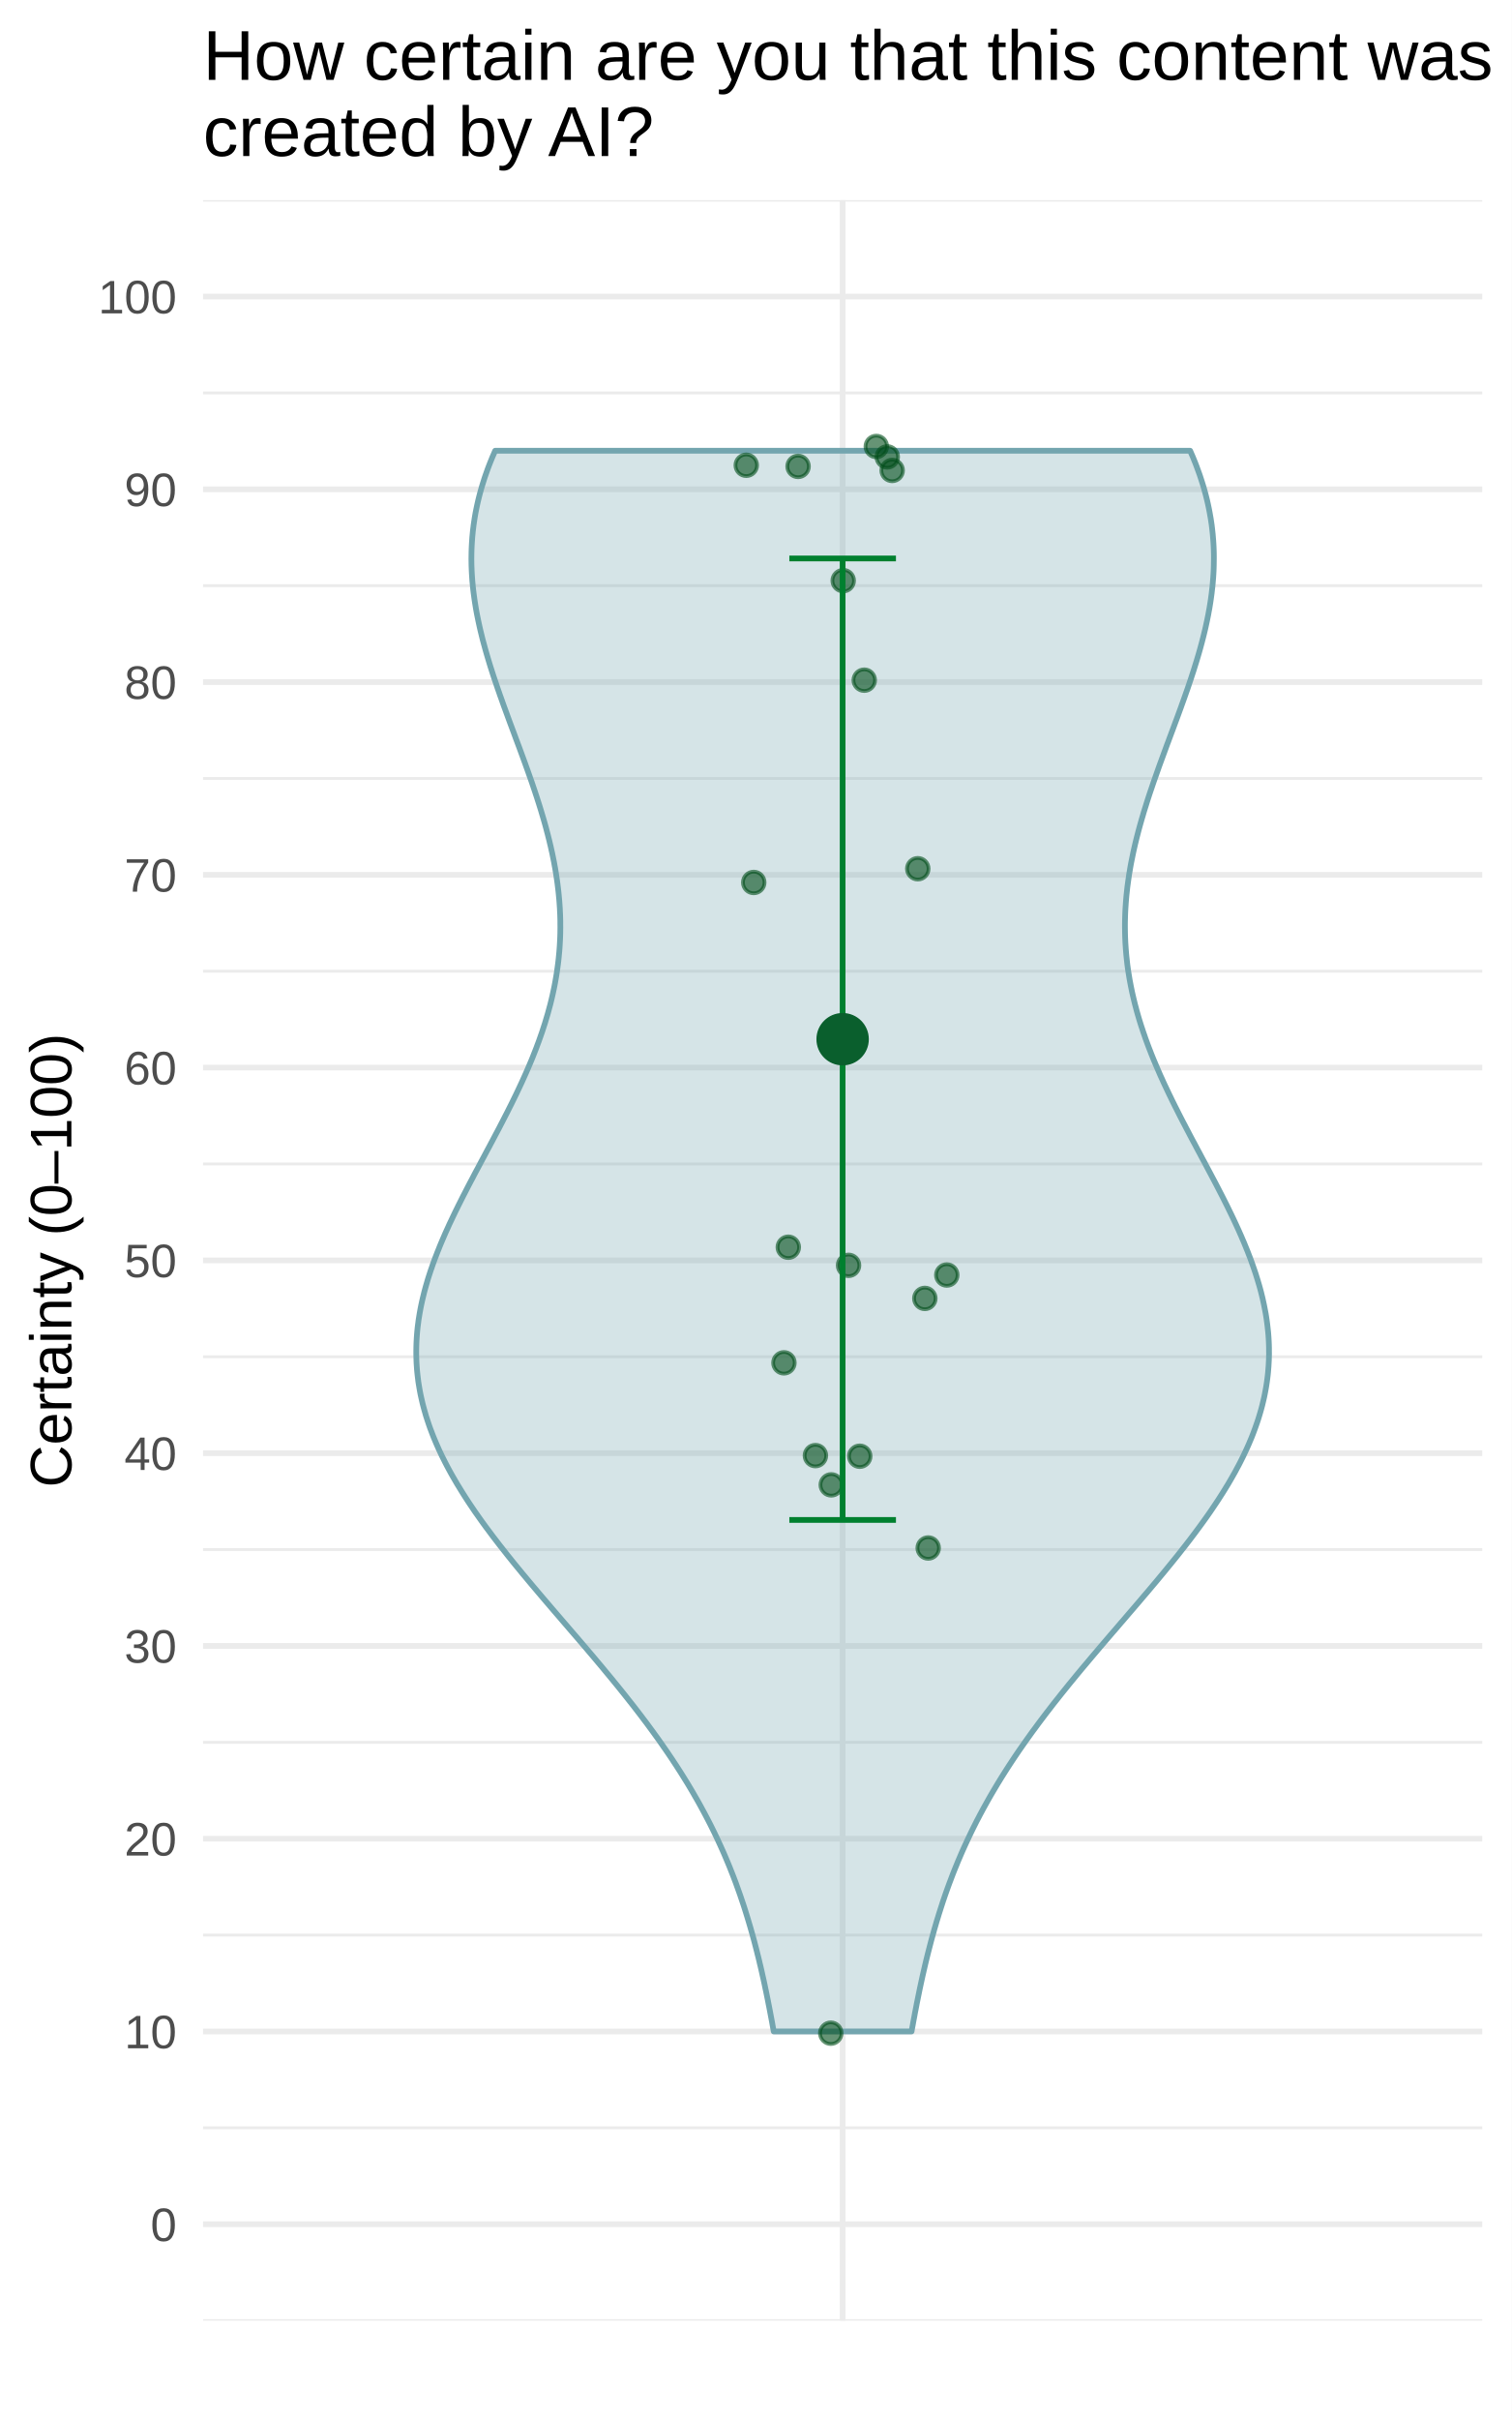
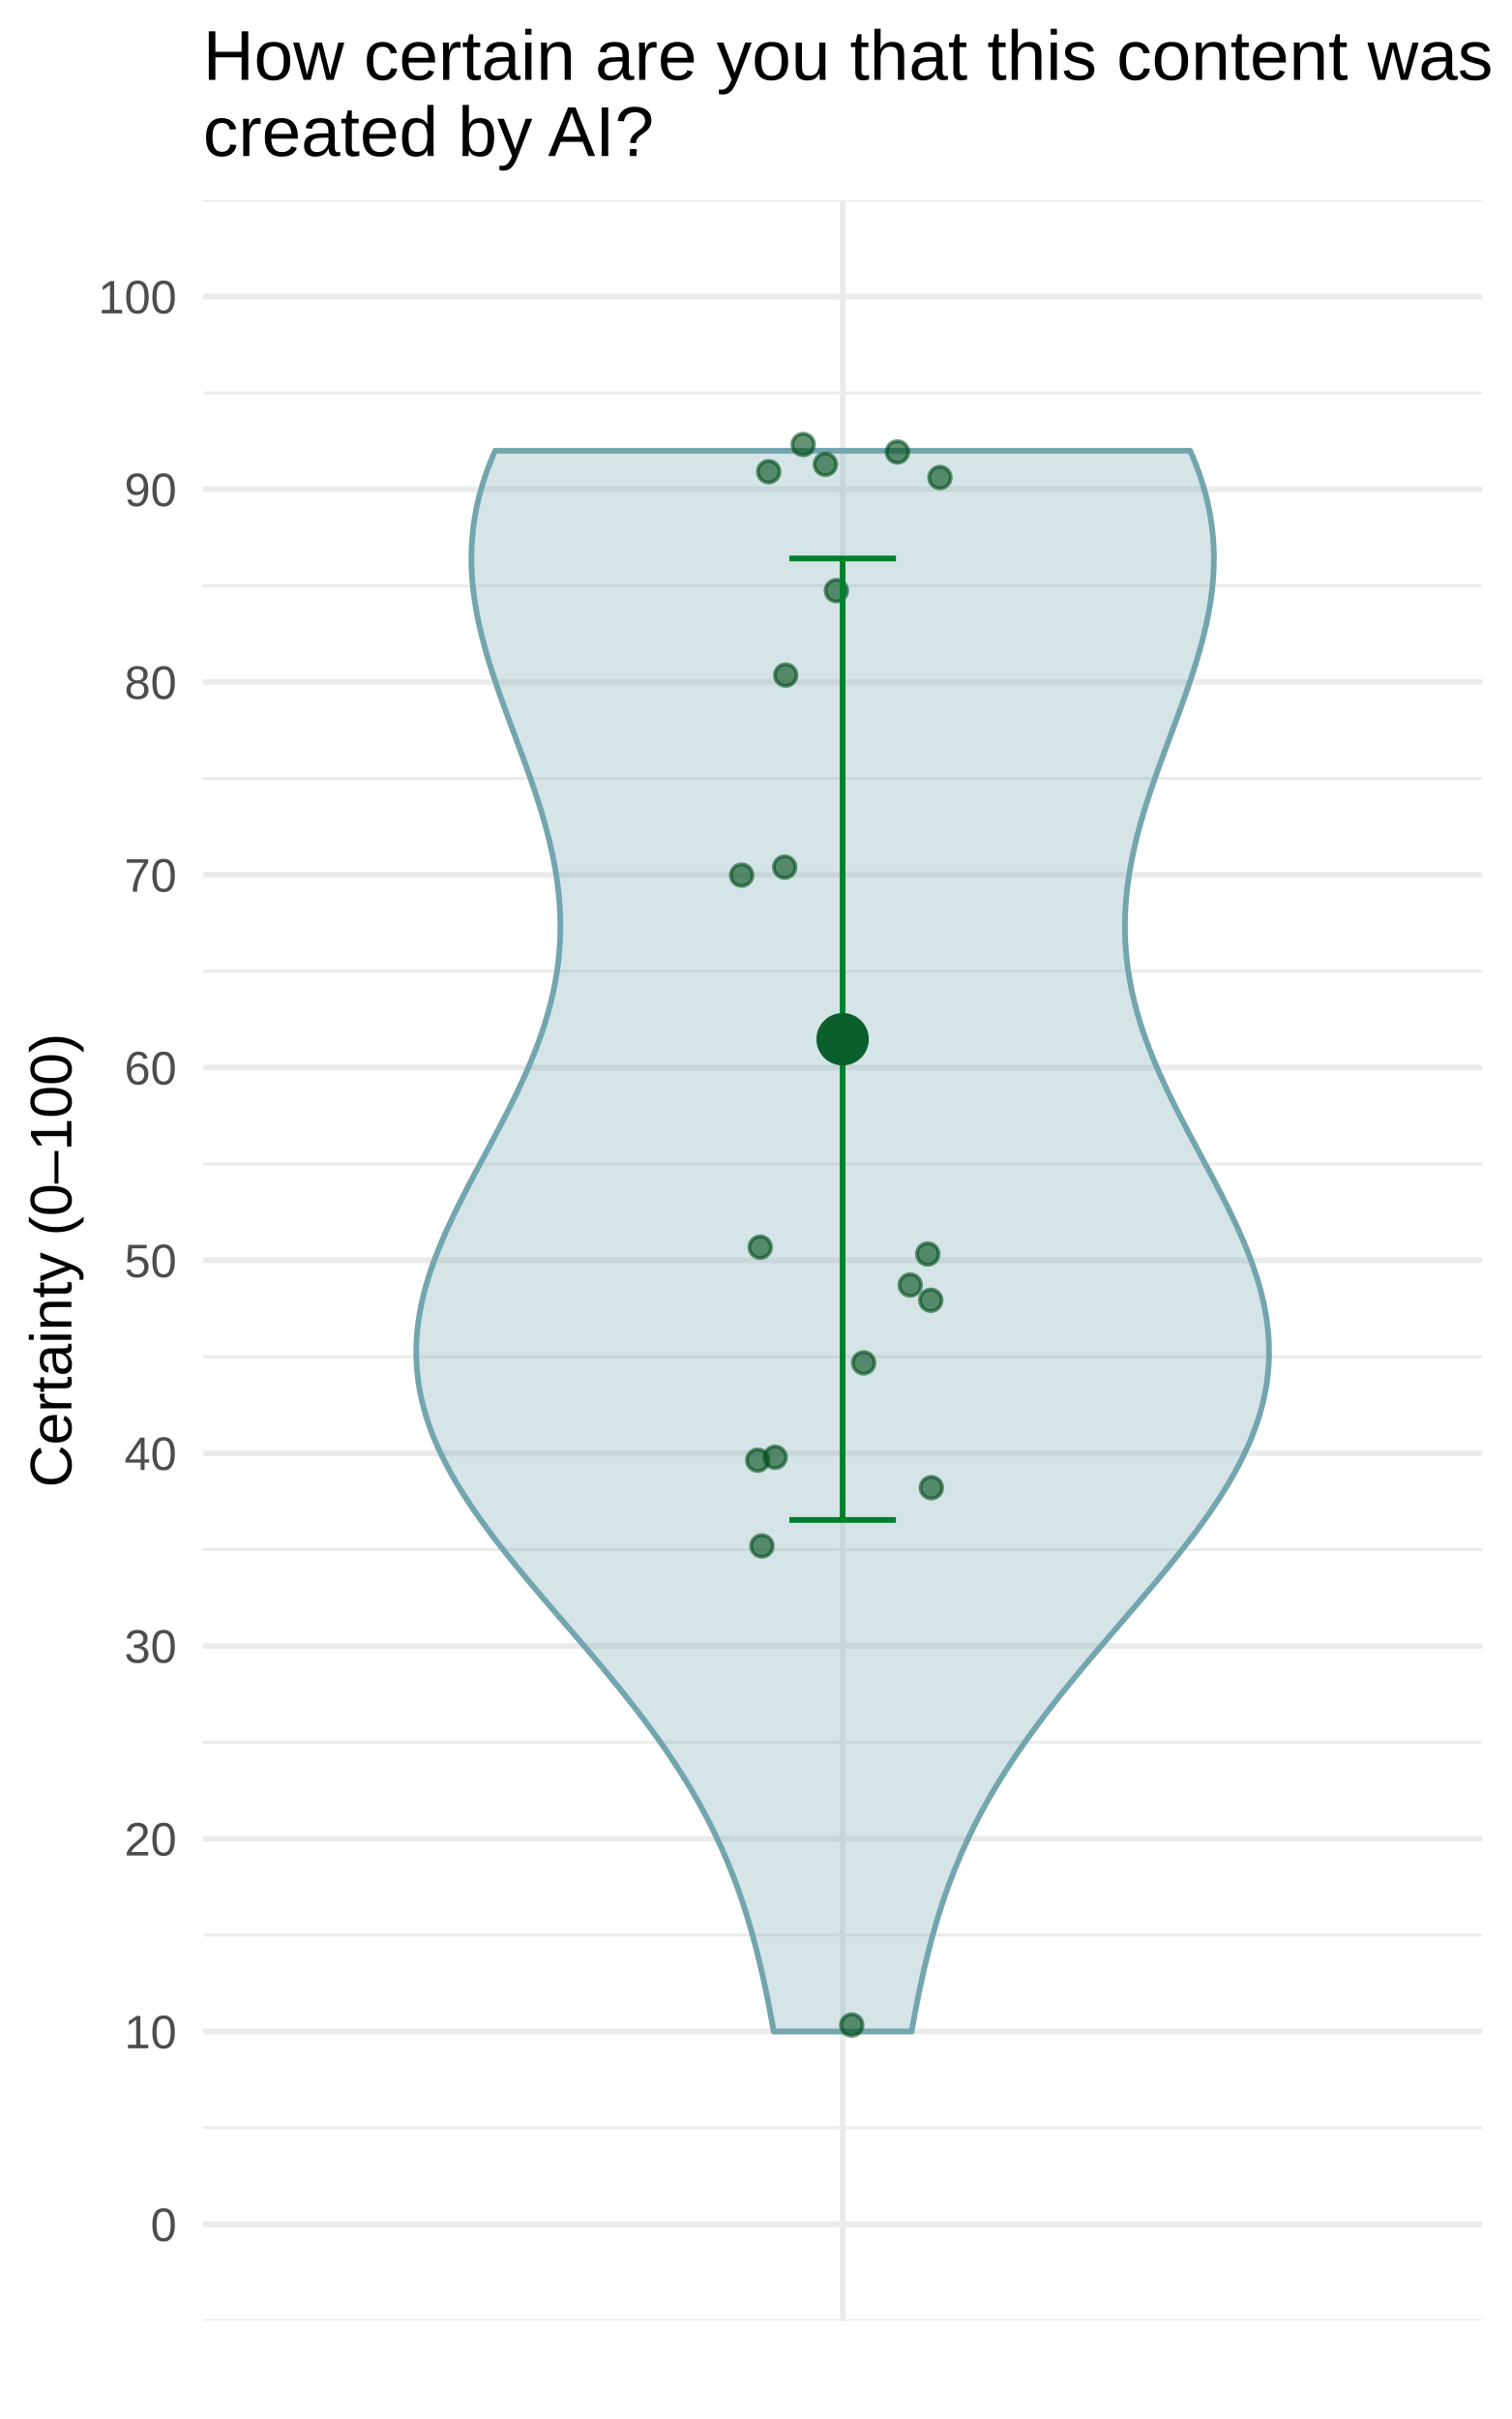
<svg xmlns="http://www.w3.org/2000/svg" width="360.00pt" height="576.00pt" viewBox="0 0 360.00 576.00">
  <g class="svglite">
    <defs>
      <style type="text/css">
    .svglite line, .svglite polyline, .svglite polygon, .svglite path, .svglite rect, .svglite circle {
      fill: none;
      stroke: #000000;
      stroke-linecap: round;
      stroke-linejoin: round;
      stroke-miterlimit: 10.00;
    }
    .svglite text {
      white-space: pre;
    }
    .svglite g.glyphgroup path {
      fill: inherit;
      stroke: none;
    }
  </style>
    </defs>
    <rect width="100%" height="100%" style="stroke: none; fill: #FFFFFF;" />
    <defs>
      <clipPath id="cpMC4wMHwzNjAuMDB8MC4wMHw1NzYuMDA=">
        <rect x="0.00" y="0.00" width="360.00" height="576.00" />
      </clipPath>
    </defs>
    <g clip-path="url(#cpMC4wMHwzNjAuMDB8MC4wMHw1NzYuMDA=)">
      <rect x="0" y="0.00" width="360.00" height="576.00" style="stroke-width: 1.36; stroke: none; fill: #FFFFFF;" />
    </g>
    <defs>
      <clipPath id="cpNDguMzZ8MzUzLjAzfDQ3LjY2fDU1Mi41Nw==">
        <rect x="48.36" y="47.66" width="304.67" height="504.91" />
      </clipPath>
    </defs>
    <g clip-path="url(#cpNDguMzZ8MzUzLjAzfDQ3LjY2fDU1Mi41Nw==)">
      <polyline points="48.36,552.57 353.03,552.57 " style="stroke-width: 0.68; stroke: #EBEBEB; stroke-linecap: butt;" />
      <polyline points="48.36,506.67 353.03,506.67 " style="stroke-width: 0.68; stroke: #EBEBEB; stroke-linecap: butt;" />
      <polyline points="48.36,460.77 353.03,460.77 " style="stroke-width: 0.68; stroke: #EBEBEB; stroke-linecap: butt;" />
      <polyline points="48.36,414.87 353.03,414.87 " style="stroke-width: 0.68; stroke: #EBEBEB; stroke-linecap: butt;" />
      <polyline points="48.36,368.97 353.03,368.97 " style="stroke-width: 0.68; stroke: #EBEBEB; stroke-linecap: butt;" />
      <polyline points="48.36,323.07 353.03,323.07 " style="stroke-width: 0.68; stroke: #EBEBEB; stroke-linecap: butt;" />
      <polyline points="48.36,277.16 353.03,277.16 " style="stroke-width: 0.68; stroke: #EBEBEB; stroke-linecap: butt;" />
      <polyline points="48.36,231.26 353.03,231.26 " style="stroke-width: 0.68; stroke: #EBEBEB; stroke-linecap: butt;" />
      <polyline points="48.36,185.36 353.03,185.36 " style="stroke-width: 0.68; stroke: #EBEBEB; stroke-linecap: butt;" />
      <polyline points="48.36,139.46 353.03,139.46 " style="stroke-width: 0.68; stroke: #EBEBEB; stroke-linecap: butt;" />
      <polyline points="48.36,93.56 353.03,93.56 " style="stroke-width: 0.68; stroke: #EBEBEB; stroke-linecap: butt;" />
      <polyline points="48.36,47.66 353.03,47.66 " style="stroke-width: 0.68; stroke: #EBEBEB; stroke-linecap: butt;" />
      <polyline points="48.36,529.62 353.03,529.62 " style="stroke-width: 1.36; stroke: #EBEBEB; stroke-linecap: butt;" />
      <polyline points="48.36,483.72 353.03,483.72 " style="stroke-width: 1.36; stroke: #EBEBEB; stroke-linecap: butt;" />
      <polyline points="48.36,437.82 353.03,437.82 " style="stroke-width: 1.36; stroke: #EBEBEB; stroke-linecap: butt;" />
      <polyline points="48.36,391.92 353.03,391.92 " style="stroke-width: 1.36; stroke: #EBEBEB; stroke-linecap: butt;" />
      <polyline points="48.36,346.02 353.03,346.02 " style="stroke-width: 1.36; stroke: #EBEBEB; stroke-linecap: butt;" />
      <polyline points="48.36,300.12 353.03,300.12 " style="stroke-width: 1.36; stroke: #EBEBEB; stroke-linecap: butt;" />
      <polyline points="48.36,254.21 353.03,254.21 " style="stroke-width: 1.36; stroke: #EBEBEB; stroke-linecap: butt;" />
      <polyline points="48.36,208.31 353.03,208.31 " style="stroke-width: 1.36; stroke: #EBEBEB; stroke-linecap: butt;" />
      <polyline points="48.36,162.41 353.03,162.41 " style="stroke-width: 1.36; stroke: #EBEBEB; stroke-linecap: butt;" />
      <polyline points="48.36,116.51 353.03,116.51 " style="stroke-width: 1.36; stroke: #EBEBEB; stroke-linecap: butt;" />
      <polyline points="48.36,70.61 353.03,70.61 " style="stroke-width: 1.36; stroke: #EBEBEB; stroke-linecap: butt;" />
      <polyline points="200.69,552.57 200.69,47.66 " style="stroke-width: 1.36; stroke: #EBEBEB; stroke-linecap: butt;" />
      <polygon points="184.28,483.72 184.14,482.98 184.01,482.25 183.88,481.51 183.74,480.77 183.60,480.04 183.46,479.30 183.32,478.56 183.18,477.83 183.03,477.09 182.89,476.35 182.74,475.62 182.59,474.88 182.44,474.14 182.28,473.41 182.13,472.67 181.97,471.93 181.81,471.20 181.64,470.46 181.48,469.73 181.31,468.99 181.14,468.25 180.96,467.52 180.79,466.78 180.61,466.04 180.42,465.31 180.24,464.57 180.05,463.83 179.86,463.10 179.67,462.36 179.47,461.62 179.27,460.89 179.06,460.15 178.85,459.41 178.64,458.68 178.42,457.94 178.20,457.20 177.98,456.47 177.75,455.73 177.52,454.99 177.29,454.26 177.05,453.52 176.80,452.78 176.55,452.05 176.30,451.31 176.04,450.57 175.78,449.84 175.51,449.10 175.25,448.36 174.97,447.63 174.69,446.89 174.40,446.15 174.11,445.42 173.82,444.68 173.52,443.95 173.21,443.21 172.90,442.47 172.59,441.74 172.27,441.00 171.94,440.26 171.61,439.53 171.27,438.79 170.93,438.05 170.58,437.32 170.23,436.58 169.87,435.84 169.51,435.11 169.14,434.37 168.76,433.63 168.38,432.90 167.99,432.16 167.60,431.42 167.20,430.69 166.80,429.95 166.39,429.21 165.98,428.48 165.55,427.74 165.13,427.00 164.70,426.27 164.26,425.53 163.82,424.79 163.37,424.06 162.91,423.32 162.45,422.58 161.99,421.85 161.51,421.11 161.04,420.37 160.55,419.64 160.07,418.90 159.57,418.16 159.08,417.43 158.57,416.69 158.06,415.96 157.55,415.22 157.03,414.48 156.51,413.75 155.97,413.01 155.44,412.27 154.90,411.54 154.36,410.80 153.81,410.06 153.25,409.33 152.70,408.59 152.13,407.85 151.57,407.12 151.00,406.38 150.42,405.64 149.84,404.91 149.26,404.17 148.67,403.43 148.08,402.70 147.49,401.96 146.89,401.22 146.29,400.49 145.69,399.75 145.08,399.01 144.47,398.28 143.86,397.54 143.25,396.80 142.63,396.07 142.01,395.33 141.39,394.59 140.77,393.86 140.14,393.12 139.52,392.38 138.89,391.65 138.26,390.91 137.63,390.17 137.00,389.44 136.36,388.70 135.73,387.97 135.10,387.23 134.46,386.49 133.83,385.76 133.20,385.02 132.56,384.28 131.93,383.55 131.30,382.81 130.67,382.07 130.04,381.34 129.41,380.60 128.78,379.86 128.16,379.13 127.54,378.39 126.91,377.65 126.30,376.92 125.68,376.18 125.07,375.44 124.45,374.71 123.85,373.97 123.24,373.23 122.64,372.50 122.04,371.76 121.45,371.02 120.86,370.29 120.28,369.55 119.70,368.81 119.12,368.08 118.55,367.34 117.98,366.60 117.42,365.87 116.87,365.13 116.32,364.39 115.77,363.66 115.23,362.92 114.70,362.19 114.18,361.45 113.66,360.71 113.14,359.98 112.64,359.24 112.14,358.50 111.65,357.77 111.17,357.03 110.69,356.29 110.23,355.56 109.77,354.82 109.32,354.08 108.87,353.35 108.44,352.61 108.01,351.87 107.59,351.14 107.18,350.40 106.78,349.66 106.39,348.93 106.01,348.19 105.64,347.45 105.27,346.72 104.92,345.98 104.57,345.24 104.25,344.51 103.92,343.77 103.61,343.03 103.30,342.30 103.01,341.56 102.73,340.82 102.45,340.09 102.19,339.35 101.94,338.61 101.70,337.88 101.46,337.14 101.25,336.40 101.04,335.67 100.84,334.93 100.74,334.54 100.65,334.20 100.48,333.46 100.31,332.72 100.15,331.99 100.01,331.25 99.88,330.51 99.76,329.78 99.64,329.04 99.55,328.30 99.46,327.57 99.38,326.83 99.31,326.09 99.26,325.36 99.21,324.62 99.18,323.88 99.16,323.15 99.14,322.41 99.14,321.67 99.15,320.94 99.17,320.20 99.20,319.46 99.24,318.73 99.29,317.99 99.35,317.25 99.42,316.52 99.50,315.78 99.60,315.04 99.69,314.31 99.81,313.57 99.93,312.83 100.06,312.10 100.20,311.36 100.35,310.62 100.51,309.89 100.68,309.15 100.86,308.42 101.04,307.68 101.24,306.94 101.44,306.21 101.66,305.47 101.87,304.73 102.10,304.00 102.34,303.26 102.58,302.52 102.84,301.79 103.09,301.05 103.36,300.31 103.63,299.58 103.92,298.84 104.20,298.10 104.50,297.37 104.79,296.63 105.10,295.89 105.26,295.52 105.41,295.16 105.73,294.42 106.05,293.68 106.38,292.95 106.72,292.21 107.05,291.47 107.40,290.74 107.75,290.00 108.10,289.26 108.45,288.53 108.82,287.79 109.18,287.05 109.55,286.32 109.92,285.58 110.29,284.84 110.67,284.11 111.05,283.37 111.43,282.63 111.81,281.90 112.20,281.16 112.59,280.43 112.97,279.69 113.36,278.95 113.76,278.22 114.15,277.48 114.54,276.74 114.93,276.01 115.33,275.27 115.72,274.53 116.11,273.80 116.51,273.06 116.90,272.32 117.29,271.59 117.68,270.85 118.07,270.11 118.46,269.38 118.85,268.64 119.23,267.90 119.61,267.17 119.99,266.43 120.37,265.69 120.75,264.96 121.12,264.22 121.49,263.48 121.86,262.75 122.22,262.01 122.58,261.27 122.94,260.54 123.29,259.80 123.64,259.06 123.98,258.33 124.33,257.59 124.66,256.85 124.99,256.12 125.32,255.38 125.64,254.64 125.96,253.91 126.27,253.17 126.58,252.44 126.88,251.70 127.17,250.96 127.46,250.23 127.75,249.49 128.02,248.75 128.30,248.02 128.56,247.28 128.82,246.54 129.08,245.81 129.32,245.07 129.56,244.33 129.80,243.60 130.02,242.86 130.24,242.12 130.46,241.39 130.66,240.65 130.86,239.91 131.06,239.18 131.24,238.44 131.42,237.70 131.59,236.97 131.75,236.23 131.91,235.49 132.06,234.76 132.20,234.02 132.33,233.28 132.46,232.55 132.58,231.81 132.69,231.07 132.79,230.34 132.89,229.60 132.98,228.86 133.06,228.13 133.13,227.39 133.20,226.66 133.26,225.92 133.31,225.18 133.35,224.45 133.39,223.71 133.42,222.97 133.44,222.24 133.45,221.50 133.46,220.76 133.45,220.03 133.45,219.29 133.43,218.55 133.41,217.82 133.37,217.08 133.34,216.34 133.29,215.61 133.24,214.87 133.18,214.13 133.11,213.40 133.04,212.66 132.96,211.92 132.87,211.19 132.78,210.45 132.68,209.71 132.57,208.98 132.46,208.24 132.34,207.50 132.22,206.77 132.08,206.03 131.95,205.29 131.80,204.56 131.65,203.82 131.50,203.08 131.33,202.35 131.17,201.61 130.99,200.87 130.82,200.14 130.63,199.40 130.45,198.67 130.25,197.93 130.06,197.19 129.86,196.46 129.65,195.72 129.44,194.98 129.22,194.25 129.00,193.51 128.78,192.77 128.55,192.04 128.32,191.30 128.08,190.56 127.85,189.83 127.60,189.09 127.36,188.35 127.11,187.62 126.86,186.88 126.61,186.14 126.35,185.41 126.09,184.67 125.83,183.93 125.57,183.20 125.30,182.46 125.04,181.72 124.77,180.99 124.50,180.25 124.23,179.51 123.96,178.78 123.69,178.04 123.41,177.30 123.14,176.57 122.86,175.83 122.59,175.09 122.32,174.36 122.04,173.62 121.77,172.89 121.49,172.15 121.22,171.41 120.95,170.68 120.68,169.94 120.41,169.20 120.14,168.47 119.87,167.73 119.61,166.99 119.35,166.26 119.08,165.52 118.83,164.78 118.57,164.05 118.32,163.31 118.07,162.57 117.82,161.84 117.57,161.10 117.33,160.36 117.10,159.63 116.86,158.89 116.63,158.15 116.41,157.42 116.19,156.68 115.97,155.94 115.76,155.21 115.55,154.47 115.35,153.73 115.15,153.00 114.95,152.26 114.77,151.52 114.59,150.79 114.41,150.05 114.24,149.31 114.08,148.58 113.92,147.84 113.77,147.10 113.62,146.37 113.48,145.63 113.35,144.90 113.23,144.16 113.11,143.42 113.00,142.69 112.90,141.95 112.80,141.21 112.71,140.48 112.63,139.74 112.56,139.00 112.49,138.27 112.44,137.53 112.39,136.79 112.35,136.06 112.32,135.32 112.29,134.58 112.28,133.85 112.27,133.11 112.28,132.37 112.29,131.64 112.31,130.90 112.34,130.16 112.38,129.43 112.43,128.69 112.48,127.95 112.55,127.22 112.62,126.48 112.71,125.74 112.72,125.69 112.80,125.01 112.91,124.27 113.02,123.53 113.14,122.80 113.27,122.06 113.42,121.32 113.57,120.59 113.73,119.85 113.90,119.11 114.08,118.38 114.27,117.64 114.47,116.91 114.68,116.17 114.90,115.43 115.13,114.70 115.36,113.96 115.61,113.22 115.87,112.49 116.13,111.75 116.41,111.01 116.69,110.28 116.99,109.54 117.29,108.80 117.61,108.07 117.93,107.33 283.46,107.33 283.78,108.07 284.10,108.80 284.40,109.54 284.70,110.28 284.98,111.01 285.25,111.75 285.52,112.49 285.78,113.22 286.02,113.96 286.26,114.70 286.49,115.43 286.71,116.17 286.92,116.91 287.12,117.64 287.31,118.38 287.49,119.11 287.66,119.85 287.82,120.59 287.97,121.32 288.11,122.06 288.24,122.80 288.37,123.53 288.48,124.27 288.59,125.01 288.67,125.69 288.68,125.74 288.76,126.48 288.84,127.22 288.90,127.95 288.96,128.69 289.01,129.43 289.05,130.16 289.08,130.90 289.10,131.64 289.11,132.37 289.11,133.11 289.10,133.85 289.09,134.58 289.07,135.32 289.04,136.06 289.00,136.79 288.95,137.53 288.89,138.27 288.83,139.00 288.76,139.74 288.67,140.48 288.59,141.21 288.49,141.95 288.39,142.69 288.28,143.42 288.16,144.16 288.04,144.90 287.90,145.63 287.77,146.37 287.62,147.10 287.47,147.84 287.31,148.58 287.15,149.31 286.98,150.05 286.80,150.79 286.62,151.52 286.43,152.26 286.24,153.00 286.04,153.73 285.84,154.47 285.63,155.21 285.42,155.94 285.20,156.68 284.98,157.42 284.75,158.15 284.52,158.89 284.29,159.63 284.05,160.36 283.81,161.10 283.57,161.84 283.32,162.57 283.07,163.31 282.82,164.05 282.56,164.78 282.30,165.52 282.04,166.26 281.78,166.99 281.51,167.73 281.25,168.47 280.98,169.20 280.71,169.94 280.44,170.68 280.17,171.41 279.89,172.15 279.62,172.89 279.35,173.62 279.07,174.36 278.80,175.09 278.52,175.83 278.25,176.57 277.97,177.30 277.70,178.04 277.43,178.78 277.16,179.51 276.89,180.25 276.62,180.99 276.35,181.72 276.08,182.46 275.82,183.20 275.56,183.93 275.30,184.67 275.04,185.41 274.78,186.14 274.53,186.88 274.28,187.62 274.03,188.35 273.78,189.09 273.54,189.83 273.30,190.56 273.07,191.30 272.84,192.04 272.61,192.77 272.38,193.51 272.17,194.25 271.95,194.98 271.74,195.72 271.53,196.46 271.33,197.19 271.13,197.93 270.94,198.67 270.75,199.40 270.57,200.14 270.39,200.87 270.22,201.61 270.05,202.35 269.89,203.08 269.74,203.82 269.59,204.56 269.44,205.29 269.30,206.03 269.17,206.77 269.05,207.50 268.92,208.24 268.82,208.98 268.71,209.71 268.61,210.45 268.51,211.19 268.43,211.92 268.35,212.66 268.27,213.40 268.21,214.13 268.15,214.87 268.10,215.61 268.05,216.34 268.01,217.08 267.98,217.82 267.96,218.55 267.94,219.29 267.93,220.03 267.93,220.76 267.94,221.50 267.95,222.24 267.97,222.97 268.00,223.71 268.03,224.45 268.08,225.18 268.13,225.92 268.19,226.66 268.25,227.39 268.33,228.13 268.41,228.86 268.49,229.60 268.59,230.34 268.69,231.07 268.81,231.81 268.93,232.55 269.05,233.28 269.19,234.02 269.33,234.76 269.48,235.49 269.63,236.23 269.80,236.97 269.97,237.70 270.15,238.44 270.33,239.18 270.53,239.91 270.72,240.65 270.93,241.39 271.14,242.12 271.36,242.86 271.59,243.60 271.82,244.33 272.07,245.07 272.31,245.81 272.57,246.54 272.82,247.28 273.09,248.02 273.36,248.75 273.64,249.49 273.93,250.23 274.21,250.96 274.51,251.70 274.81,252.44 275.12,253.17 275.43,253.91 275.75,254.64 276.07,255.38 276.39,256.12 276.73,256.85 277.06,257.59 277.40,258.33 277.75,259.06 278.10,259.80 278.45,260.54 278.81,261.27 279.16,262.01 279.53,262.75 279.89,263.48 280.27,264.22 280.64,264.96 281.01,265.69 281.39,266.43 281.77,267.17 282.16,267.90 282.54,268.64 282.93,269.38 283.31,270.11 283.70,270.85 284.09,271.59 284.49,272.32 284.88,273.06 285.27,273.80 285.67,274.53 286.06,275.27 286.45,276.01 286.85,276.74 287.24,277.48 287.63,278.22 288.02,278.95 288.41,279.69 288.80,280.43 289.19,281.16 289.58,281.90 289.96,282.63 290.34,283.37 290.72,284.11 291.10,284.84 291.47,285.58 291.84,286.32 292.21,287.05 292.57,287.79 292.93,288.53 293.29,289.26 293.64,290.00 293.99,290.74 294.33,291.47 294.67,292.21 295.01,292.95 295.33,293.68 295.66,294.42 295.97,295.16 296.13,295.52 296.29,295.89 296.59,296.63 296.89,297.37 297.19,298.10 297.47,298.84 297.76,299.58 298.03,300.31 298.29,301.05 298.55,301.79 298.80,302.52 299.05,303.26 299.28,304.00 299.51,304.73 299.73,305.47 299.95,306.21 300.15,306.94 300.35,307.68 300.53,308.42 300.71,309.15 300.87,309.89 301.03,310.62 301.18,311.36 301.32,312.10 301.46,312.83 301.58,313.57 301.69,314.31 301.79,315.04 301.88,315.78 301.96,316.52 302.04,317.25 302.10,317.99 302.15,318.73 302.19,319.46 302.22,320.20 302.24,320.94 302.24,321.67 302.25,322.41 302.23,323.15 302.21,323.88 302.17,324.62 302.13,325.36 302.07,326.09 302.01,326.83 301.93,327.57 301.84,328.30 301.74,329.04 301.63,329.78 301.51,330.51 301.37,331.25 301.23,331.99 301.08,332.72 300.91,333.46 300.73,334.20 300.65,334.54 300.55,334.93 300.35,335.67 300.14,336.40 299.92,337.14 299.69,337.88 299.45,338.61 299.19,339.35 298.93,340.09 298.66,340.82 298.38,341.56 298.09,342.30 297.78,343.03 297.47,343.77 297.14,344.51 296.81,345.24 296.46,345.98 296.11,346.72 295.75,347.45 295.38,348.19 295.00,348.93 294.60,349.66 294.21,350.40 293.79,351.14 293.38,351.87 292.95,352.61 292.52,353.35 292.07,354.08 291.62,354.82 291.16,355.56 290.69,356.29 290.22,357.03 289.73,357.77 289.24,358.50 288.74,359.24 288.24,359.98 287.73,360.71 287.21,361.45 286.68,362.19 286.15,362.92 285.61,363.66 285.07,364.39 284.52,365.13 283.96,365.87 283.41,366.60 282.84,367.34 282.27,368.08 281.69,368.81 281.11,369.55 280.53,370.29 279.94,371.02 279.34,371.76 278.74,372.50 278.14,373.23 277.54,373.97 276.93,374.71 276.32,375.44 275.71,376.18 275.09,376.92 274.47,377.65 273.85,378.39 273.23,379.13 272.60,379.86 271.97,380.60 271.35,381.34 270.72,382.07 270.09,382.81 269.45,383.55 268.82,384.28 268.19,385.02 267.56,385.76 266.92,386.49 266.29,387.23 265.66,387.97 265.02,388.70 264.39,389.44 263.76,390.17 263.13,390.91 262.50,391.65 261.87,392.38 261.25,393.12 260.62,393.86 260.00,394.59 259.38,395.33 258.76,396.07 258.14,396.80 257.52,397.54 256.91,398.28 256.30,399.01 255.70,399.75 255.09,400.49 254.49,401.22 253.90,401.96 253.30,402.70 252.71,403.43 252.13,404.17 251.54,404.91 250.96,405.64 250.39,406.38 249.82,407.12 249.25,407.85 248.69,408.59 248.13,409.33 247.58,410.06 247.03,410.80 246.49,411.54 245.94,412.27 245.41,413.01 244.88,413.75 244.36,414.48 243.84,415.22 243.32,415.96 242.81,416.69 242.31,417.43 241.81,418.16 241.32,418.90 240.83,419.64 240.35,420.37 239.87,421.11 239.40,421.85 238.94,422.58 238.47,423.32 238.02,424.06 237.57,424.79 237.13,425.53 236.69,426.27 236.26,427.00 235.83,427.74 235.41,428.48 235.00,429.21 234.59,429.95 234.18,430.69 233.79,431.42 233.39,432.16 233.01,432.90 232.62,433.63 232.25,434.37 231.88,435.11 231.52,435.84 231.16,436.58 230.81,437.32 230.46,438.05 230.12,438.79 229.78,439.53 229.45,440.26 229.12,441.00 228.80,441.74 228.49,442.47 228.17,443.21 227.87,443.95 227.57,444.68 227.27,445.42 226.98,446.15 226.70,446.89 226.42,447.63 226.14,448.36 225.87,449.10 225.60,449.84 225.34,450.57 225.08,451.31 224.83,452.05 224.58,452.78 224.34,453.52 224.10,454.26 223.87,454.99 223.63,455.73 223.41,456.47 223.18,457.20 222.96,457.94 222.75,458.68 222.53,459.41 222.33,460.15 222.12,460.89 221.92,461.62 221.72,462.36 221.53,463.10 221.34,463.83 221.15,464.57 220.96,465.31 220.78,466.04 220.60,466.78 220.42,467.52 220.25,468.25 220.08,468.99 219.91,469.73 219.74,470.46 219.58,471.20 219.42,471.93 219.26,472.67 219.10,473.41 218.95,474.14 218.80,474.88 218.65,475.62 218.50,476.35 218.35,477.09 218.21,477.83 218.07,478.56 217.92,479.30 217.79,480.04 217.65,480.77 217.51,481.51 217.38,482.25 217.24,482.98 217.11,483.72 184.28,483.72 " style="stroke-width: 1.36; stroke: #73A5AF; stroke-linecap: butt; fill: #73A5AF; fill-opacity: 0.30;" />
-       <circle cx="177.74" cy="110.79" r="2.58" style="stroke-width: 0.90; stroke: #004D1A; stroke-opacity: 0.60; fill: #004D1A; fill-opacity: 0.60;" />
-       <circle cx="197.87" cy="484.13" r="2.58" style="stroke-width: 0.90; stroke: #004D1A; stroke-opacity: 0.60; fill: #004D1A; fill-opacity: 0.60;" />
-       <circle cx="212.49" cy="112.02" r="2.58" style="stroke-width: 0.90; stroke: #004D1A; stroke-opacity: 0.60; fill: #004D1A; fill-opacity: 0.60;" />
-       <circle cx="179.52" cy="210.13" r="2.58" style="stroke-width: 0.90; stroke: #004D1A; stroke-opacity: 0.60; fill: #004D1A; fill-opacity: 0.60;" />
-       <circle cx="187.75" cy="296.98" r="2.58" style="stroke-width: 0.90; stroke: #004D1A; stroke-opacity: 0.60; fill: #004D1A; fill-opacity: 0.60;" />
-       <circle cx="200.83" cy="138.26" r="2.58" style="stroke-width: 0.90; stroke: #004D1A; stroke-opacity: 0.60; fill: #004D1A; fill-opacity: 0.60;" />
-       <circle cx="204.77" cy="346.75" r="2.58" style="stroke-width: 0.90; stroke: #004D1A; stroke-opacity: 0.60; fill: #004D1A; fill-opacity: 0.60;" />
-       <circle cx="221.07" cy="368.60" r="2.58" style="stroke-width: 0.90; stroke: #004D1A; stroke-opacity: 0.60; fill: #004D1A; fill-opacity: 0.60;" />
-       <circle cx="208.71" cy="106.31" r="2.58" style="stroke-width: 0.90; stroke: #004D1A; stroke-opacity: 0.60; fill: #004D1A; fill-opacity: 0.60;" />
-       <circle cx="202.10" cy="301.30" r="2.58" style="stroke-width: 0.90; stroke: #004D1A; stroke-opacity: 0.60; fill: #004D1A; fill-opacity: 0.60;" />
-       <circle cx="194.21" cy="346.60" r="2.58" style="stroke-width: 0.90; stroke: #004D1A; stroke-opacity: 0.60; fill: #004D1A; fill-opacity: 0.60;" />
-       <circle cx="190.08" cy="111.06" r="2.58" style="stroke-width: 0.90; stroke: #004D1A; stroke-opacity: 0.60; fill: #004D1A; fill-opacity: 0.60;" />
-       <circle cx="218.59" cy="206.86" r="2.58" style="stroke-width: 0.90; stroke: #004D1A; stroke-opacity: 0.60; fill: #004D1A; fill-opacity: 0.60;" />
-       <circle cx="186.71" cy="324.51" r="2.58" style="stroke-width: 0.90; stroke: #004D1A; stroke-opacity: 0.60; fill: #004D1A; fill-opacity: 0.60;" />
-       <circle cx="205.84" cy="161.96" r="2.58" style="stroke-width: 0.90; stroke: #004D1A; stroke-opacity: 0.60; fill: #004D1A; fill-opacity: 0.60;" />
-       <circle cx="197.98" cy="353.57" r="2.58" style="stroke-width: 0.90; stroke: #004D1A; stroke-opacity: 0.60; fill: #004D1A; fill-opacity: 0.60;" />
-       <circle cx="211.32" cy="108.80" r="2.58" style="stroke-width: 0.90; stroke: #004D1A; stroke-opacity: 0.60; fill: #004D1A; fill-opacity: 0.60;" />
-       <circle cx="220.27" cy="309.17" r="2.58" style="stroke-width: 0.90; stroke: #004D1A; stroke-opacity: 0.60; fill: #004D1A; fill-opacity: 0.60;" />
-       <circle cx="225.50" cy="303.60" r="2.58" style="stroke-width: 0.90; stroke: #004D1A; stroke-opacity: 0.60; fill: #004D1A; fill-opacity: 0.60;" />
+       <circle cx="196.58" cy="110.57" r="2.58" style="stroke-width: 0.90; stroke: #004D1A; stroke-opacity: 0.60; fill: #004D1A; fill-opacity: 0.60;" />
+       <circle cx="202.86" cy="482.20" r="2.58" style="stroke-width: 0.90; stroke: #004D1A; stroke-opacity: 0.60; fill: #004D1A; fill-opacity: 0.60;" />
+       <circle cx="183.08" cy="112.32" r="2.58" style="stroke-width: 0.90; stroke: #004D1A; stroke-opacity: 0.60; fill: #004D1A; fill-opacity: 0.60;" />
+       <circle cx="176.64" cy="208.39" r="2.58" style="stroke-width: 0.90; stroke: #004D1A; stroke-opacity: 0.60; fill: #004D1A; fill-opacity: 0.60;" />
+       <circle cx="181.06" cy="296.98" r="2.58" style="stroke-width: 0.90; stroke: #004D1A; stroke-opacity: 0.60; fill: #004D1A; fill-opacity: 0.60;" />
+       <circle cx="199.20" cy="140.65" r="2.58" style="stroke-width: 0.90; stroke: #004D1A; stroke-opacity: 0.60; fill: #004D1A; fill-opacity: 0.60;" />
+       <circle cx="180.47" cy="347.70" r="2.58" style="stroke-width: 0.90; stroke: #004D1A; stroke-opacity: 0.60; fill: #004D1A; fill-opacity: 0.60;" />
+       <circle cx="181.47" cy="368.12" r="2.58" style="stroke-width: 0.90; stroke: #004D1A; stroke-opacity: 0.60; fill: #004D1A; fill-opacity: 0.60;" />
+       <circle cx="191.29" cy="105.85" r="2.58" style="stroke-width: 0.90; stroke: #004D1A; stroke-opacity: 0.60; fill: #004D1A; fill-opacity: 0.60;" />
+       <circle cx="220.97" cy="298.60" r="2.58" style="stroke-width: 0.90; stroke: #004D1A; stroke-opacity: 0.60; fill: #004D1A; fill-opacity: 0.60;" />
+       <circle cx="184.62" cy="347.00" r="2.58" style="stroke-width: 0.90; stroke: #004D1A; stroke-opacity: 0.60; fill: #004D1A; fill-opacity: 0.60;" />
+       <circle cx="223.87" cy="113.71" r="2.58" style="stroke-width: 0.90; stroke: #004D1A; stroke-opacity: 0.60; fill: #004D1A; fill-opacity: 0.60;" />
+       <circle cx="186.89" cy="206.48" r="2.58" style="stroke-width: 0.90; stroke: #004D1A; stroke-opacity: 0.60; fill: #004D1A; fill-opacity: 0.60;" />
+       <circle cx="205.70" cy="324.52" r="2.58" style="stroke-width: 0.90; stroke: #004D1A; stroke-opacity: 0.60; fill: #004D1A; fill-opacity: 0.60;" />
+       <circle cx="187.13" cy="160.76" r="2.58" style="stroke-width: 0.90; stroke: #004D1A; stroke-opacity: 0.60; fill: #004D1A; fill-opacity: 0.60;" />
+       <circle cx="221.82" cy="354.24" r="2.58" style="stroke-width: 0.90; stroke: #004D1A; stroke-opacity: 0.60; fill: #004D1A; fill-opacity: 0.60;" />
+       <circle cx="213.74" cy="107.62" r="2.58" style="stroke-width: 0.90; stroke: #004D1A; stroke-opacity: 0.60; fill: #004D1A; fill-opacity: 0.60;" />
+       <circle cx="221.68" cy="309.61" r="2.58" style="stroke-width: 0.90; stroke: #004D1A; stroke-opacity: 0.60; fill: #004D1A; fill-opacity: 0.60;" />
+       <circle cx="216.79" cy="305.99" r="2.58" style="stroke-width: 0.90; stroke: #004D1A; stroke-opacity: 0.60; fill: #004D1A; fill-opacity: 0.60;" />
      <polyline points="188.00,132.98 213.39,132.98 " style="stroke-width: 1.36; stroke: #00802F; stroke-linecap: butt;" />
      <polyline points="200.69,132.98 200.69,361.92 " style="stroke-width: 1.36; stroke: #00802F; stroke-linecap: butt;" />
      <polyline points="188.00,361.92 213.39,361.92 " style="stroke-width: 1.36; stroke: #00802F; stroke-linecap: butt;" />
      <circle cx="200.69" cy="247.45" r="5.79" style="stroke-width: 0.90; stroke: #0A5F2D; fill: #0A5F2D;" />
    </g>
    <g clip-path="url(#cpMC4wMHwzNjAuMDB8MC4wMHw1NzYuMDA=)">
      <text x="42.08" y="533.63" text-anchor="end" style="font-size: 11.20px;fill: #4D4D4D; font-family: &quot;Arial&quot;;" textLength="6.22px" lengthAdjust="spacingAndGlyphs">0</text>
      <text x="42.08" y="487.73" text-anchor="end" style="font-size: 11.20px;fill: #4D4D4D; font-family: &quot;Arial&quot;;" textLength="12.44px" lengthAdjust="spacingAndGlyphs">10</text>
      <text x="42.08" y="441.83" text-anchor="end" style="font-size: 11.20px;fill: #4D4D4D; font-family: &quot;Arial&quot;;" textLength="12.44px" lengthAdjust="spacingAndGlyphs">20</text>
      <text x="42.08" y="395.92" text-anchor="end" style="font-size: 11.20px;fill: #4D4D4D; font-family: &quot;Arial&quot;;" textLength="12.44px" lengthAdjust="spacingAndGlyphs">30</text>
      <text x="42.08" y="350.02" text-anchor="end" style="font-size: 11.20px;fill: #4D4D4D; font-family: &quot;Arial&quot;;" textLength="12.44px" lengthAdjust="spacingAndGlyphs">40</text>
      <text x="42.08" y="304.12" text-anchor="end" style="font-size: 11.20px;fill: #4D4D4D; font-family: &quot;Arial&quot;;" textLength="12.44px" lengthAdjust="spacingAndGlyphs">50</text>
      <text x="42.08" y="258.22" text-anchor="end" style="font-size: 11.20px;fill: #4D4D4D; font-family: &quot;Arial&quot;;" textLength="12.44px" lengthAdjust="spacingAndGlyphs">60</text>
      <text x="42.08" y="212.32" text-anchor="end" style="font-size: 11.20px;fill: #4D4D4D; font-family: &quot;Arial&quot;;" textLength="12.44px" lengthAdjust="spacingAndGlyphs">70</text>
      <text x="42.08" y="166.42" text-anchor="end" style="font-size: 11.20px;fill: #4D4D4D; font-family: &quot;Arial&quot;;" textLength="12.44px" lengthAdjust="spacingAndGlyphs">80</text>
      <text x="42.08" y="120.52" text-anchor="end" style="font-size: 11.20px;fill: #4D4D4D; font-family: &quot;Arial&quot;;" textLength="12.44px" lengthAdjust="spacingAndGlyphs">90</text>
      <text x="42.08" y="74.62" text-anchor="end" style="font-size: 11.20px;fill: #4D4D4D; font-family: &quot;Arial&quot;;" textLength="18.66px" lengthAdjust="spacingAndGlyphs">100</text>
      <text transform="translate(17.00,300.12) rotate(-90)" text-anchor="middle" style="font-size: 14.00px; font-family: &quot;Arial&quot;;" textLength="108.11px" lengthAdjust="spacingAndGlyphs">Certainty (0–100)</text>
      <text x="48.36" y="19.01" style="font-size: 16.80px; font-family: &quot;Arial&quot;;" textLength="311.97px" lengthAdjust="spacingAndGlyphs">How certain are you that this content was </text>
      <text x="48.36" y="37.15" style="font-size: 16.80px; font-family: &quot;Arial&quot;;" textLength="107.44px" lengthAdjust="spacingAndGlyphs">created by AI?</text>
    </g>
  </g>
</svg>
